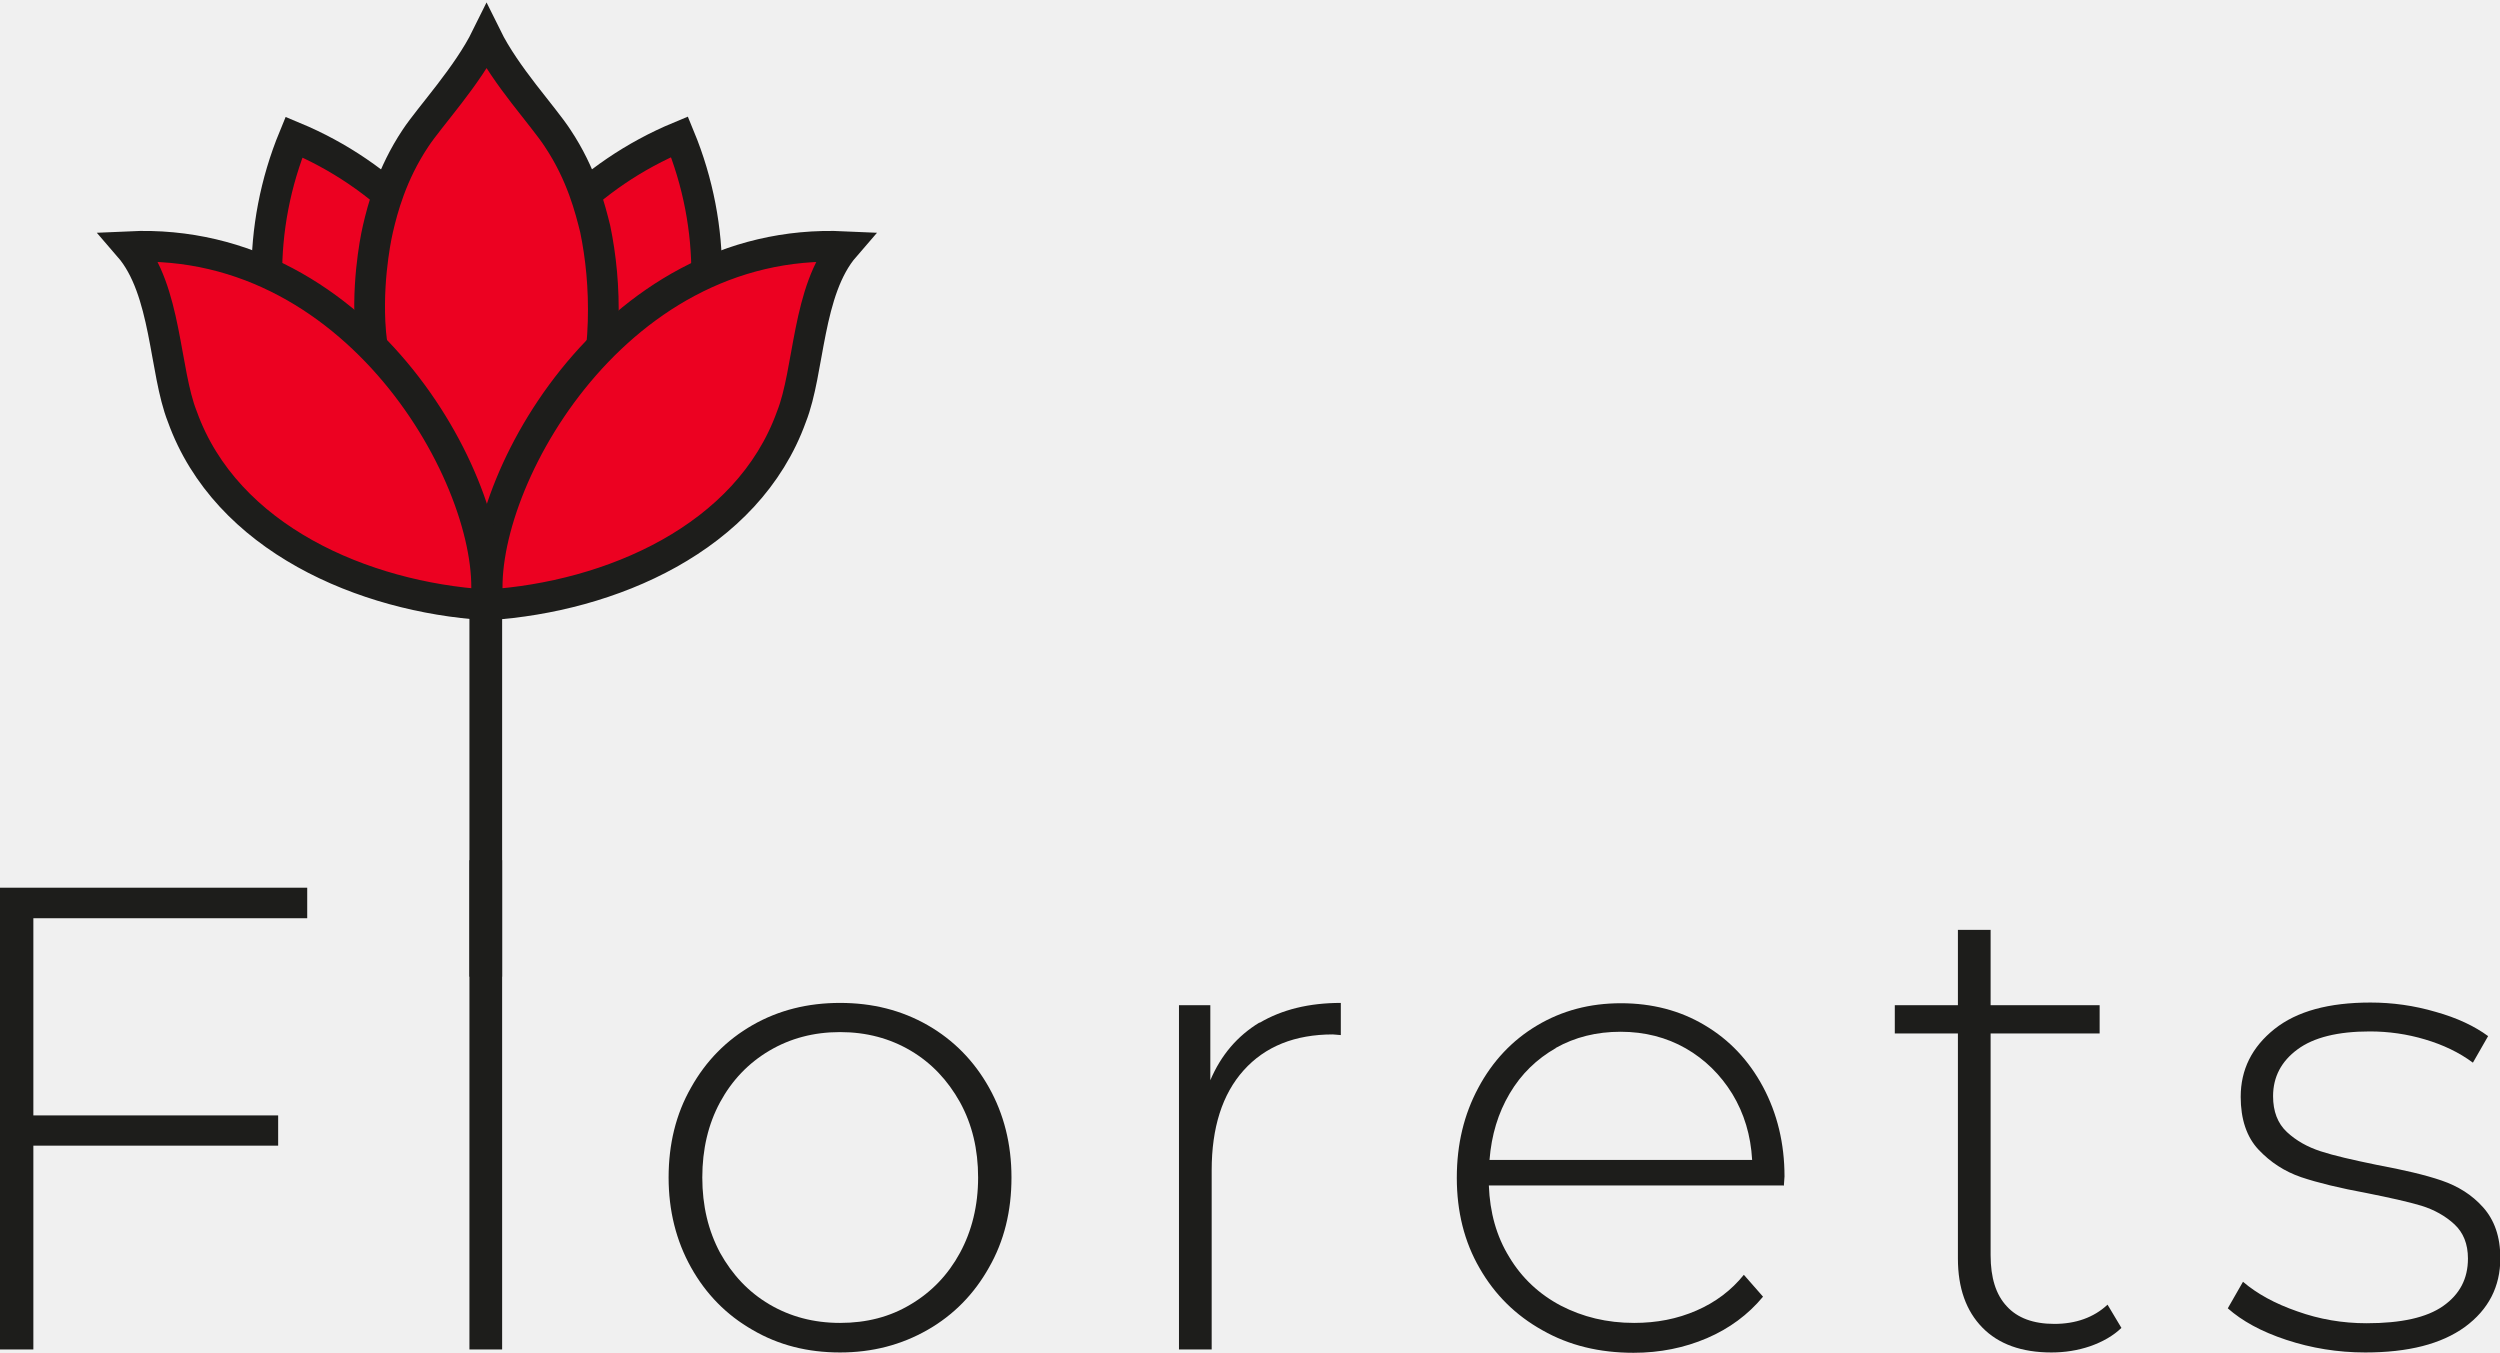
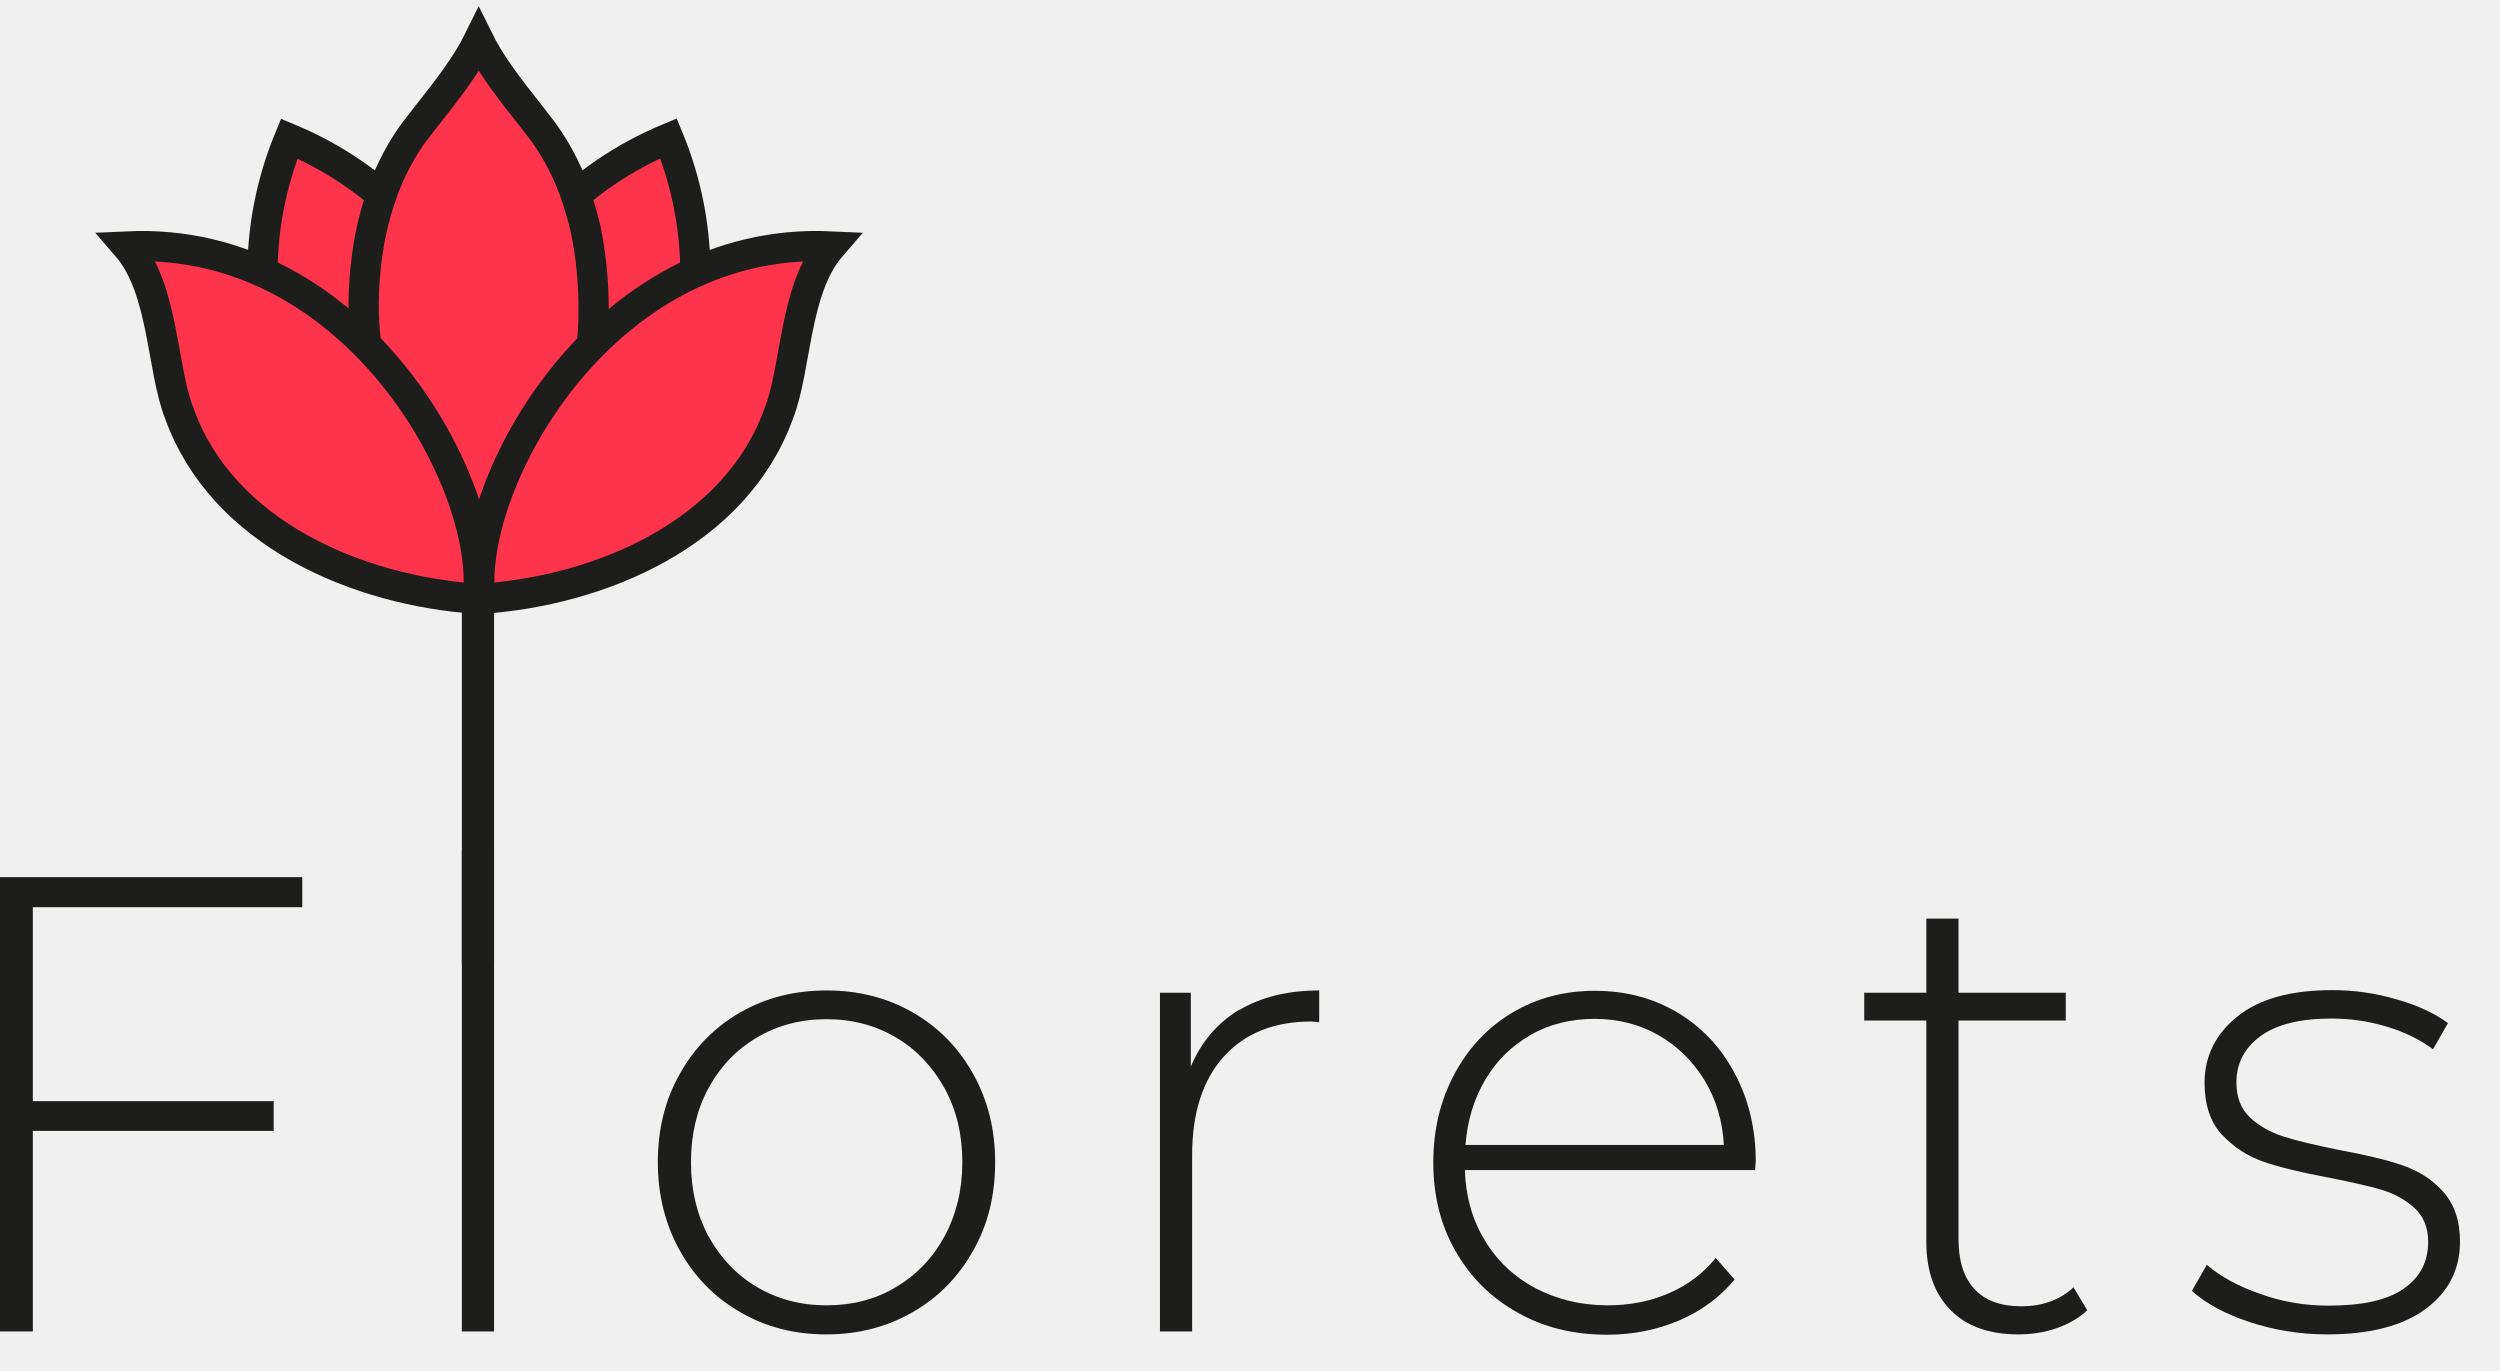
- <svg xmlns="http://www.w3.org/2000/svg" width="61" height="33" viewBox="0 0 61 33" fill="none">
-   <g clip-path="url(#clip0_406_800)">
-     <path d="M0.814 22.405V27.216H6.787V27.954H0.814V32.927H0V21.66H7.496V22.405H0.814Z" fill="#1D1D1B" />
-     <path d="M11.454 20.988H12.252V32.927H11.454V20.988V20.988Z" fill="#1D1D1B" />
-     <path d="M18.361 32.449C17.724 32.085 17.224 31.574 16.862 30.926C16.499 30.278 16.314 29.541 16.314 28.731C16.314 27.921 16.491 27.184 16.862 26.536C17.224 25.888 17.724 25.378 18.361 25.013C18.997 24.649 19.707 24.471 20.497 24.471C21.287 24.471 21.996 24.649 22.633 25.013C23.27 25.378 23.769 25.888 24.132 26.536C24.495 27.184 24.68 27.913 24.68 28.731C24.68 29.549 24.503 30.278 24.132 30.926C23.769 31.574 23.27 32.085 22.633 32.449C21.996 32.814 21.287 33 20.497 33C19.707 33 18.997 32.822 18.361 32.449ZM22.222 31.826C22.729 31.526 23.133 31.105 23.423 30.57C23.713 30.035 23.866 29.42 23.866 28.731C23.866 28.043 23.721 27.435 23.423 26.892C23.124 26.358 22.729 25.937 22.222 25.637C21.714 25.337 21.142 25.183 20.497 25.183C19.852 25.183 19.28 25.337 18.772 25.637C18.264 25.937 17.861 26.358 17.571 26.892C17.281 27.427 17.136 28.043 17.136 28.731C17.136 29.42 17.281 30.027 17.571 30.57C17.869 31.105 18.264 31.526 18.772 31.826C19.28 32.125 19.852 32.279 20.497 32.279C21.142 32.279 21.714 32.133 22.222 31.826Z" fill="#1D1D1B" />
-     <path d="M30.733 24.957C31.281 24.633 31.942 24.471 32.716 24.471V25.256L32.523 25.24C31.596 25.24 30.87 25.532 30.346 26.115C29.823 26.698 29.565 27.516 29.565 28.553V32.927H28.767V24.527H29.532V26.358C29.79 25.75 30.185 25.281 30.733 24.948V24.957Z" fill="#1D1D1B" />
-     <path d="M43.517 28.926H36.328C36.352 29.582 36.513 30.165 36.828 30.675C37.134 31.186 37.561 31.582 38.085 31.858C38.617 32.133 39.205 32.279 39.874 32.279C40.422 32.279 40.922 32.182 41.39 31.979C41.857 31.777 42.244 31.485 42.55 31.105L43.018 31.639C42.655 32.077 42.196 32.417 41.648 32.652C41.099 32.887 40.503 33.008 39.858 33.008C39.028 33.008 38.286 32.83 37.633 32.457C36.981 32.093 36.473 31.591 36.102 30.943C35.731 30.303 35.546 29.566 35.546 28.739C35.546 27.913 35.723 27.192 36.07 26.544C36.416 25.896 36.892 25.386 37.505 25.021C38.117 24.657 38.794 24.479 39.552 24.479C40.309 24.479 40.995 24.657 41.591 25.013C42.196 25.37 42.671 25.872 43.018 26.52C43.364 27.168 43.542 27.897 43.542 28.707L43.526 28.934L43.517 28.926ZM37.964 25.572C37.496 25.84 37.118 26.204 36.836 26.682C36.553 27.16 36.392 27.694 36.344 28.302H42.752C42.719 27.703 42.558 27.168 42.268 26.69C41.978 26.22 41.599 25.848 41.132 25.58C40.664 25.313 40.132 25.175 39.544 25.175C38.955 25.175 38.431 25.305 37.956 25.572H37.964Z" fill="#1D1D1B" />
-     <path d="M51.763 32.401C51.561 32.595 51.303 32.741 51.005 32.846C50.699 32.951 50.384 33 50.054 33C49.328 33 48.764 32.797 48.369 32.392C47.974 31.988 47.773 31.429 47.773 30.708V25.216H46.233V24.527H47.773V22.689H48.571V24.527H51.231V25.216H48.571V30.627C48.571 31.177 48.7 31.591 48.966 31.874C49.224 32.158 49.611 32.303 50.127 32.303C50.642 32.303 51.086 32.15 51.424 31.834L51.763 32.401Z" fill="#1D1D1B" />
-     <path d="M55.785 32.692C55.172 32.49 54.705 32.23 54.358 31.923L54.729 31.275C55.068 31.566 55.511 31.809 56.051 31.996C56.591 32.19 57.155 32.287 57.744 32.287C58.59 32.287 59.211 32.15 59.614 31.866C60.017 31.582 60.218 31.202 60.218 30.708C60.218 30.351 60.105 30.076 59.888 29.873C59.67 29.671 59.396 29.517 59.082 29.42C58.759 29.323 58.316 29.225 57.752 29.112C57.091 28.99 56.559 28.861 56.148 28.723C55.745 28.585 55.398 28.359 55.108 28.051C54.818 27.743 54.673 27.306 54.673 26.763C54.673 26.099 54.947 25.548 55.495 25.11C56.043 24.673 56.825 24.462 57.84 24.462C58.372 24.462 58.904 24.535 59.428 24.689C59.952 24.835 60.379 25.038 60.71 25.281L60.339 25.929C60.001 25.677 59.606 25.491 59.17 25.362C58.735 25.232 58.284 25.167 57.824 25.167C57.042 25.167 56.454 25.313 56.059 25.605C55.664 25.896 55.463 26.277 55.463 26.747C55.463 27.119 55.575 27.411 55.801 27.622C56.027 27.832 56.301 27.986 56.623 28.091C56.946 28.197 57.405 28.302 57.994 28.423C58.646 28.545 59.17 28.666 59.573 28.804C59.976 28.942 60.315 29.152 60.589 29.46C60.863 29.768 61.008 30.173 61.008 30.7C61.008 31.396 60.718 31.955 60.146 32.376C59.565 32.797 58.759 33 57.712 33C57.042 33 56.398 32.895 55.785 32.692V32.692Z" fill="#1D1D1B" />
-     <path d="M11.454 11.891H12.252V23.831H11.454V11.891Z" fill="#1D1D1B" />
-     <path d="M7.173 3.345C11.606 5.192 13.718 10.303 11.88 14.767C7.447 12.92 5.335 7.809 7.173 3.345V3.345Z" fill="#EC0121" stroke="#1D1D1B" stroke-width="0.75" />
-     <path d="M11.873 14.758C10.035 10.303 12.139 5.184 16.58 3.337C18.418 7.792 16.314 12.912 11.873 14.758Z" fill="#EC0121" stroke="#1D1D1B" stroke-width="0.75" />
-     <path d="M14.524 5.589C14.403 5.103 14.194 4.253 13.605 3.37C13.258 2.835 12.34 1.855 11.872 0.907C11.405 1.855 10.494 2.835 10.139 3.37C9.551 4.253 9.333 5.103 9.22 5.589C9.22 5.589 8.97 6.626 9.027 7.857C9.164 10.83 11.638 14.434 11.872 14.758C12.767 13.722 14.613 11.259 14.717 7.857C14.742 7.015 14.661 6.253 14.524 5.589V5.589Z" fill="#EC0121" stroke="#1D1D1B" stroke-width="0.75" />
-     <path d="M20.61 6.018C14.879 5.751 11.55 11.996 11.913 14.758C14.879 14.564 18.24 13.146 19.312 10.166C19.755 9.048 19.691 7.08 20.61 6.018V6.018Z" fill="#EC0121" stroke="#1D1D1B" stroke-width="0.75" />
-     <path d="M3.151 6.018C8.882 5.751 12.211 11.996 11.848 14.758C8.882 14.564 5.521 13.146 4.449 10.166C4.006 9.048 4.07 7.08 3.151 6.018V6.018Z" fill="#EC0121" stroke="#1D1D1B" stroke-width="0.75" />
-   </g>
-   <defs>
-     <clipPath id="clip0_406_800">
-       <rect width="61" height="33" fill="white" />
-     </clipPath>
-   </defs>
+ <svg xmlns="http://www.w3.org/2000/svg" width="62" height="34" viewBox="0 0 62 34" fill="none">
+   <path d="M0.814 22.498V27.309H6.787V28.046H0.814V33.02H0V21.753H7.496V22.498H0.814Z" fill="#1D1D1B" />
+   <path d="M11.454 21.08H12.252V33.02H11.454V21.08Z" fill="#1D1D1B" />
+   <path d="M18.361 32.542C17.724 32.178 17.224 31.667 16.862 31.019C16.499 30.371 16.314 29.634 16.314 28.824C16.314 28.014 16.491 27.277 16.862 26.629C17.224 25.981 17.724 25.471 18.361 25.106C18.997 24.742 19.707 24.563 20.497 24.563C21.287 24.563 21.996 24.742 22.633 25.106C23.27 25.471 23.769 25.981 24.132 26.629C24.495 27.277 24.68 28.006 24.68 28.824C24.68 29.642 24.503 30.371 24.132 31.019C23.769 31.667 23.27 32.178 22.633 32.542C21.996 32.907 21.287 33.093 20.497 33.093C19.707 33.093 18.997 32.915 18.361 32.542ZM22.222 31.918C22.729 31.619 23.133 31.197 23.423 30.663C23.713 30.128 23.866 29.512 23.866 28.824C23.866 28.136 23.721 27.528 23.423 26.985C23.124 26.451 22.729 26.029 22.222 25.73C21.714 25.43 21.142 25.276 20.497 25.276C19.852 25.276 19.28 25.43 18.772 25.73C18.264 26.029 17.861 26.451 17.571 26.985C17.281 27.52 17.136 28.136 17.136 28.824C17.136 29.512 17.281 30.12 17.571 30.663C17.869 31.197 18.264 31.619 18.772 31.918C19.28 32.218 19.852 32.372 20.497 32.372C21.142 32.372 21.714 32.226 22.222 31.918Z" fill="#1D1D1B" />
+   <path d="M30.733 25.049C31.281 24.725 31.942 24.563 32.716 24.563V25.349L32.523 25.333C31.596 25.333 30.87 25.625 30.346 26.208C29.823 26.791 29.565 27.609 29.565 28.646V33.02H28.767V24.62H29.532V26.451C29.79 25.843 30.185 25.373 30.733 25.041V25.049Z" fill="#1D1D1B" />
+   <path d="M43.517 29.018H36.328C36.352 29.674 36.513 30.258 36.828 30.768C37.134 31.278 37.561 31.675 38.085 31.951C38.617 32.226 39.205 32.372 39.874 32.372C40.422 32.372 40.922 32.275 41.39 32.072C41.857 31.87 42.244 31.578 42.55 31.197L43.018 31.732C42.655 32.169 42.196 32.51 41.648 32.745C41.099 32.979 40.503 33.101 39.858 33.101C39.028 33.101 38.286 32.923 37.633 32.55C36.981 32.186 36.473 31.683 36.102 31.035C35.731 30.395 35.546 29.658 35.546 28.832C35.546 28.006 35.723 27.285 36.07 26.637C36.416 25.989 36.892 25.479 37.505 25.114C38.117 24.75 38.794 24.572 39.552 24.572C40.309 24.572 40.995 24.75 41.591 25.106C42.196 25.462 42.671 25.965 43.018 26.613C43.364 27.261 43.542 27.99 43.542 28.8L43.526 29.026L43.517 29.018ZM37.964 25.665C37.496 25.932 37.118 26.297 36.836 26.775C36.553 27.253 36.392 27.787 36.344 28.395H42.752C42.719 27.795 42.558 27.261 42.268 26.783C41.978 26.313 41.599 25.94 41.132 25.673C40.664 25.406 40.132 25.268 39.544 25.268C38.955 25.268 38.431 25.398 37.956 25.665H37.964Z" fill="#1D1D1B" />
+   <path d="M51.763 32.493C51.561 32.688 51.303 32.834 51.005 32.939C50.699 33.044 50.384 33.093 50.054 33.093C49.328 33.093 48.764 32.89 48.369 32.485C47.974 32.08 47.773 31.521 47.773 30.8V25.309H46.233V24.62H47.773V22.781H48.571V24.62H51.231V25.309H48.571V30.72C48.571 31.27 48.7 31.683 48.966 31.967C49.224 32.25 49.611 32.396 50.127 32.396C50.642 32.396 51.086 32.242 51.424 31.926L51.763 32.493Z" fill="#1D1D1B" />
+   <path d="M55.785 32.785C55.172 32.583 54.705 32.323 54.358 32.016L54.729 31.367C55.068 31.659 55.511 31.902 56.051 32.088C56.591 32.283 57.155 32.38 57.744 32.38C58.59 32.38 59.211 32.242 59.614 31.959C60.017 31.675 60.218 31.295 60.218 30.8C60.218 30.444 60.105 30.169 59.888 29.966C59.67 29.764 59.396 29.61 59.082 29.512C58.759 29.415 58.316 29.318 57.752 29.205C57.091 29.083 56.559 28.954 56.148 28.816C55.745 28.678 55.398 28.451 55.108 28.144C54.818 27.836 54.673 27.398 54.673 26.856C54.673 26.192 54.947 25.641 55.495 25.203C56.043 24.766 56.825 24.555 57.84 24.555C58.372 24.555 58.904 24.628 59.428 24.782C59.952 24.928 60.379 25.13 60.71 25.373L60.339 26.021C60.001 25.77 59.606 25.584 59.17 25.454C58.735 25.325 58.284 25.26 57.824 25.26C57.042 25.26 56.454 25.406 56.059 25.697C55.664 25.989 55.463 26.37 55.463 26.84C55.463 27.212 55.575 27.504 55.801 27.714C56.027 27.925 56.301 28.079 56.623 28.184C56.946 28.289 57.405 28.395 57.994 28.516C58.646 28.638 59.17 28.759 59.573 28.897C59.976 29.035 60.315 29.245 60.589 29.553C60.863 29.861 61.008 30.266 61.008 30.792C61.008 31.489 60.718 32.048 60.146 32.469C59.565 32.89 58.759 33.093 57.712 33.093C57.042 33.093 56.398 32.987 55.785 32.785Z" fill="#1D1D1B" />
+   <path d="M11.454 11.984H12.252V23.923H11.454V11.984Z" fill="#1D1D1B" />
+   <path d="M7.173 3.438C11.606 5.285 13.718 10.396 11.88 14.859C7.447 13.012 5.335 7.901 7.173 3.438Z" fill="#FE344C" stroke="#1D1D1B" stroke-width="0.75" />
+   <path d="M11.873 14.851C10.035 10.396 12.139 5.277 16.58 3.43C18.418 7.885 16.314 13.004 11.873 14.851Z" fill="#FE344C" stroke="#1D1D1B" stroke-width="0.75" />
+   <path d="M14.524 5.682C14.403 5.196 14.194 4.345 13.605 3.462C13.258 2.928 12.34 1.948 11.872 1C11.405 1.948 10.494 2.928 10.139 3.462C9.551 4.345 9.333 5.196 9.22 5.682C9.22 5.682 8.97 6.719 9.027 7.95C9.164 10.923 11.638 14.527 11.872 14.851C12.767 13.814 14.613 11.352 14.717 7.95C14.742 7.108 14.661 6.346 14.524 5.682Z" fill="#FE344C" stroke="#1D1D1B" stroke-width="0.75" />
+   <path d="M20.61 6.111C14.879 5.844 11.55 12.089 11.913 14.851C14.879 14.657 18.24 13.239 19.312 10.258C19.755 9.141 19.691 7.172 20.61 6.111Z" fill="#FE344C" stroke="#1D1D1B" stroke-width="0.75" />
+   <path d="M3.151 6.111C8.882 5.844 12.211 12.089 11.848 14.851C8.882 14.657 5.521 13.239 4.449 10.258C4.006 9.141 4.07 7.172 3.151 6.111Z" fill="#FE344C" stroke="#1D1D1B" stroke-width="0.75" />
</svg>
